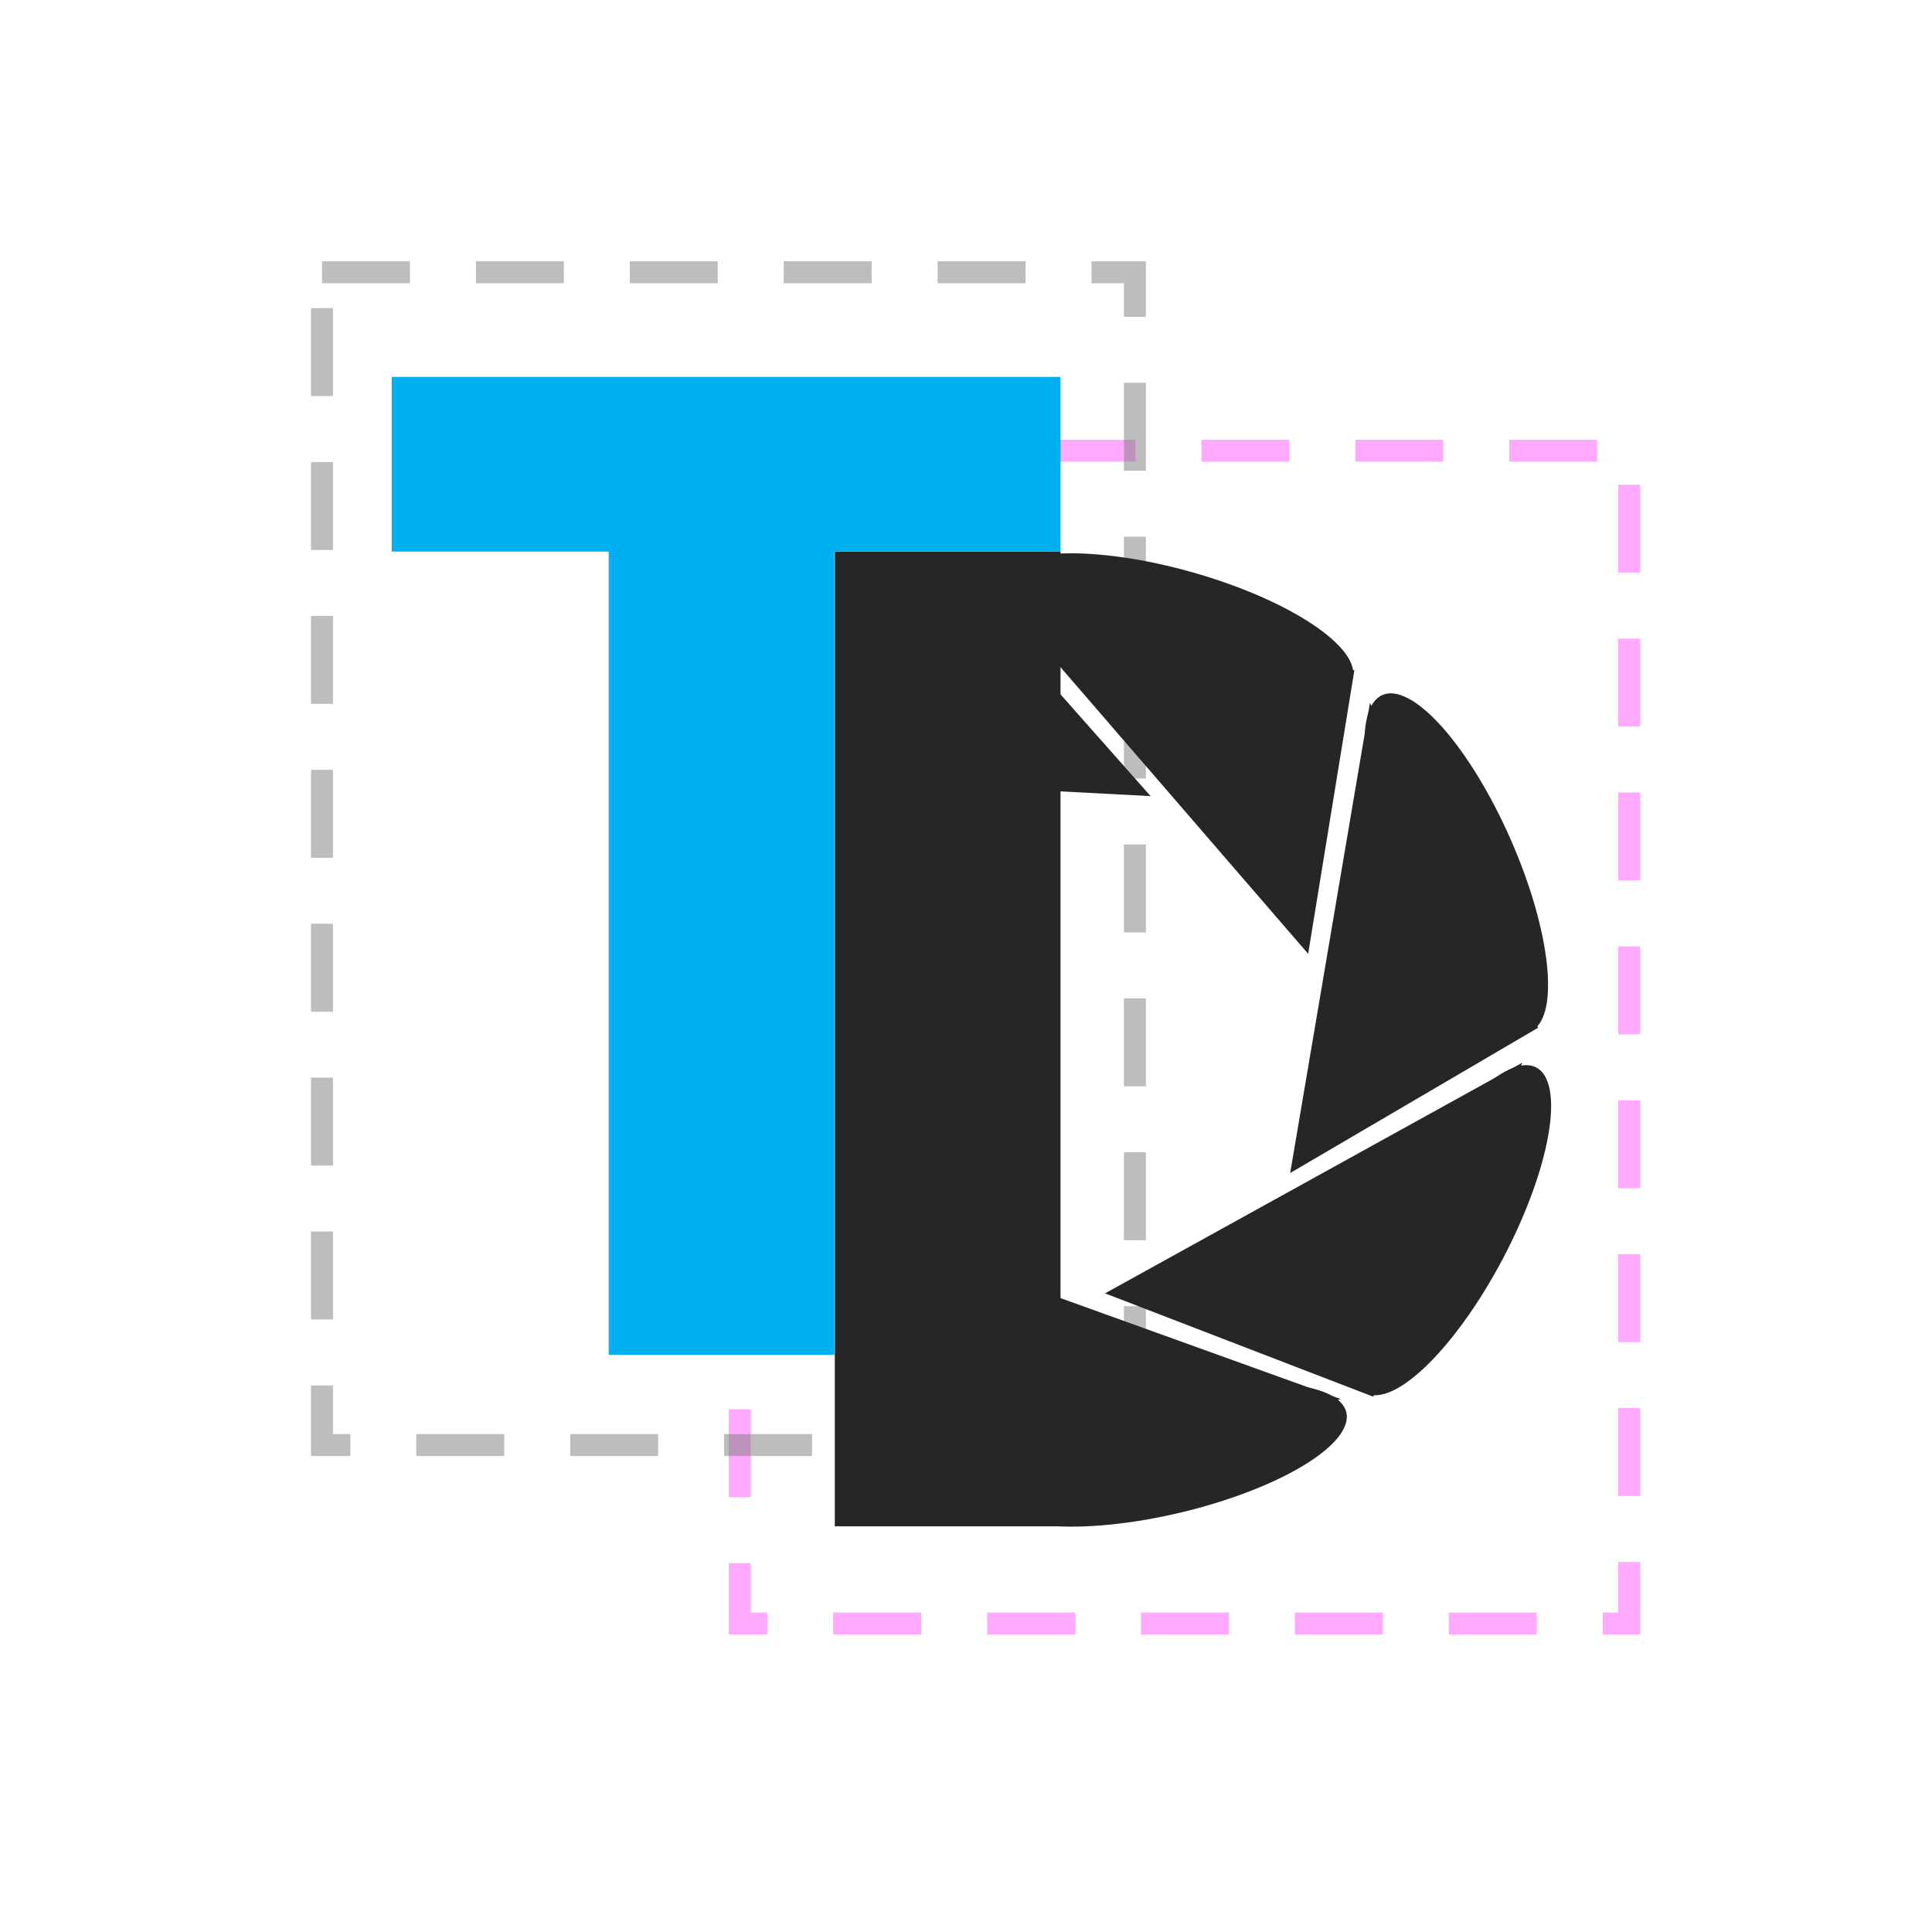
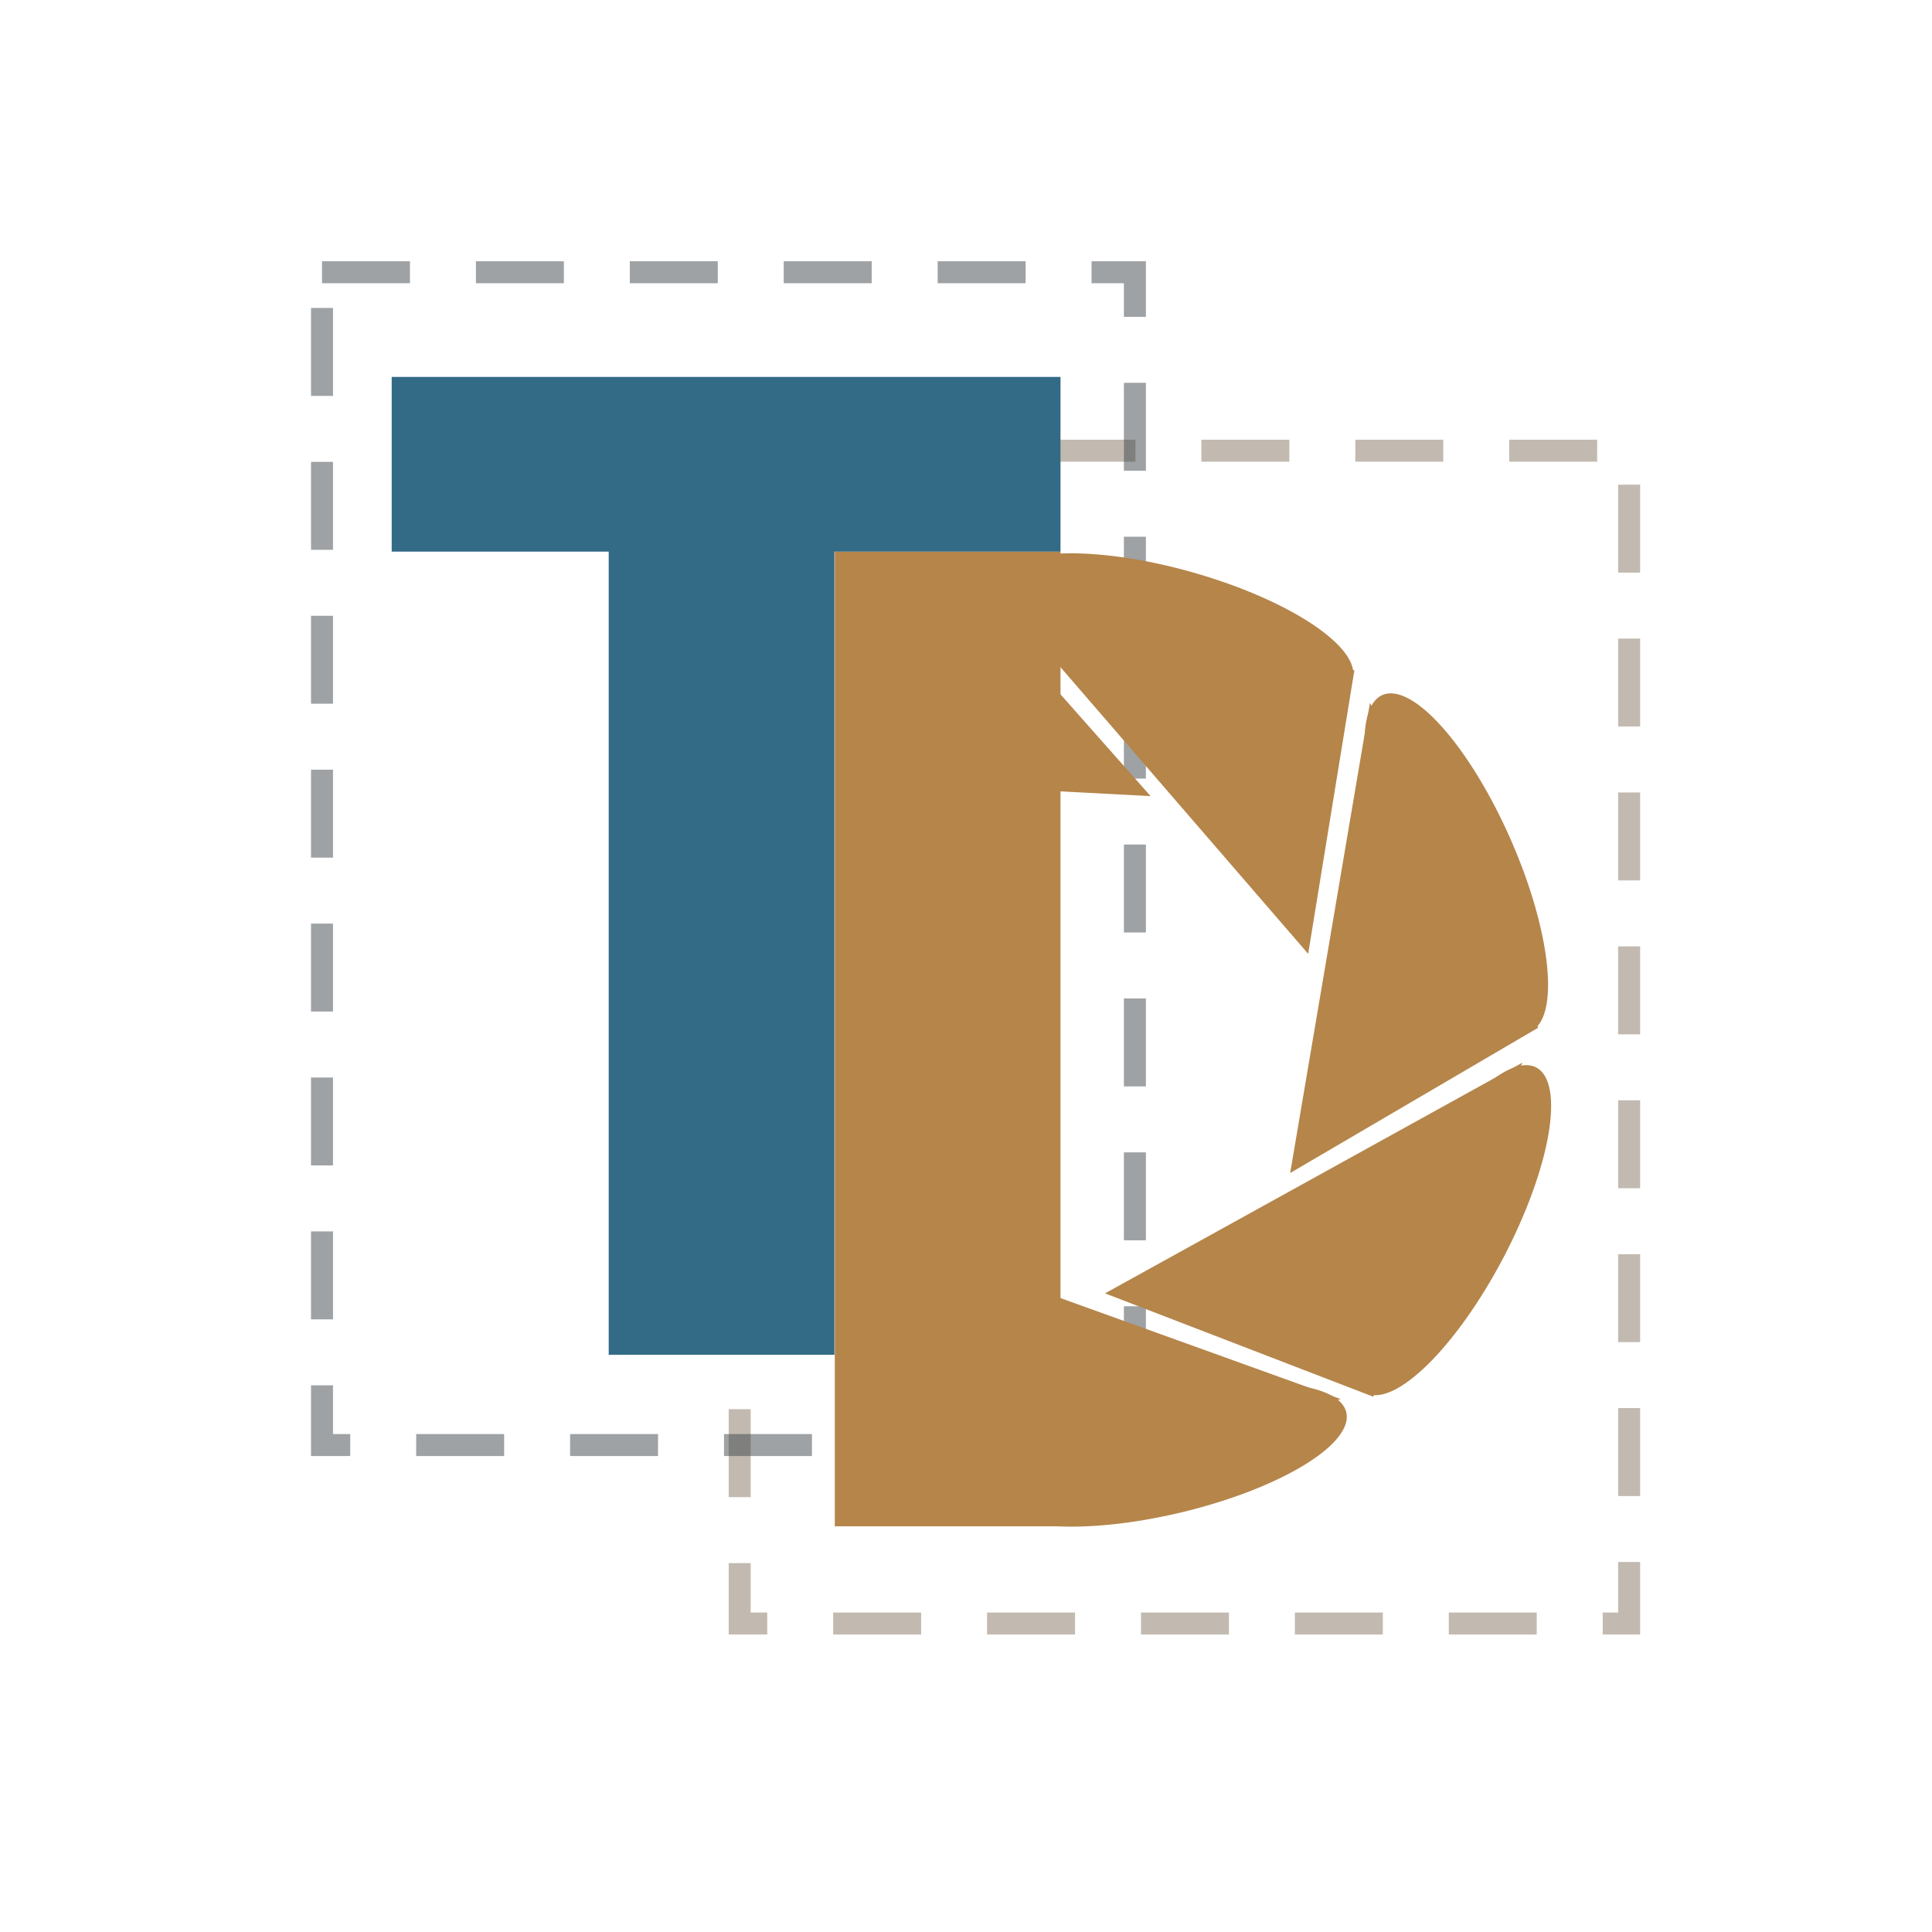
<svg xmlns="http://www.w3.org/2000/svg" version="1.1" viewBox="0 0 585.827 585.827" fill="none" stroke="none" stroke-linecap="square" stroke-miterlimit="10" id="svg43" width="585.827" height="585.827">
  <defs id="defs47" />
  <clipPath id="g28d4947b6be_0_84.0">
    <path d="M 0,0 H 1280 V 720 H 0 Z" clip-rule="nonzero" id="path2" />
  </clipPath>
-   <g id="g244" transform="translate(-347.0866,-63.51443)">
-     <path fill="#000000" fill-opacity="0" d="m 347.087,356.428 v 0 c 0,-161.772 131.142,-292.913 292.913,-292.913 v 0 c 77.685,0 152.189,30.86 207.121,85.792 54.932,54.932 85.792,129.436 85.792,207.121 v 0 c 0,161.772 -131.142,292.913 -292.913,292.913 v 0 c -161.772,0 -292.913,-131.142 -292.913,-292.913 z" fill-rule="evenodd" id="path7" />
-     <path fill="#000000" fill-opacity="0" d="M 571.377,200.177 H 841.078 V 555.799 H 571.377 Z" fill-rule="evenodd" id="path9" />
-     <path stroke="#ff40ff" stroke-width="6.667" stroke-miterlimit="800" stroke-linecap="butt" stroke-opacity="0.443" stroke-dasharray="26.667, 20" d="M 571.377,200.177 H 841.078 V 555.799 H 571.377 Z" fill-rule="evenodd" id="path11" />
-     <path fill="#000000" fill-opacity="0" d="M 444.727,146.064 H 691.215 V 501.686 H 444.727 Z" fill-rule="evenodd" id="path13" />
-     <path stroke="#7b7b7b" stroke-width="6.667" stroke-miterlimit="800" stroke-linecap="butt" stroke-opacity="0.498" stroke-dasharray="26.667, 20" d="M 444.727,146.064 H 691.215 V 501.686 H 444.727 Z" fill-rule="evenodd" id="path15" />
-     <path fill="#262626" d="m 617.208,438.589 136.387,49.145 -106.173,32.495 z" fill-rule="evenodd" id="path17" />
-     <path fill="#262626" d="m 696.73,487.266 v 0 c 30.023,-7.159 56.251,-5.156 58.583,4.473 v 0 c 1.12,4.624 -3.533,10.424 -12.936,16.125 -9.403,5.7 -22.785,10.834 -37.202,14.272 v 0 c -30.023,7.159 -56.251,5.156 -58.583,-4.473 v 0 c -1.12,-4.624 3.533,-10.424 12.936,-16.125 9.403,-5.7 22.785,-10.834 37.202,-14.272 z" fill-rule="evenodd" id="path19" />
-     <path fill="#262626" d="m 695.973,304.916 -88.352,-4.644 30.614,-60.579 z" fill-rule="evenodd" id="path21" />
-     <path fill="#262626" d="M 743.751,352.734 649.322,243.449 757.763,266.759 Z" fill-rule="evenodd" id="path23" />
-     <path fill="#262626" d="m 698.578,271.536 v 0 c -29.662,-8.364 -51.499,-22.878 -48.774,-32.419 v 0 c 1.308,-4.582 8.221,-7.38 19.219,-7.78 10.997,-0.4 25.178,1.632 39.422,5.648 v 0 c 29.662,8.364 51.499,22.878 48.774,32.419 v 0 c -1.308,4.582 -8.221,7.38 -19.219,7.78 -10.997,0.4 -25.178,-1.632 -39.422,-5.648 z" fill-rule="evenodd" id="path25" />
-     <path fill="#262626" d="m 738.297,419.201 24.19,-142.564 50.998,98.511 z" fill-rule="evenodd" id="path27" />
-     <path fill="#262626" d="m 772.197,332.526 v 0 c -12.38,-28.179 -15.039,-54.266 -5.938,-58.266 v 0 c 4.37,-1.921 10.923,1.613 18.218,9.823 7.294,8.21 14.732,20.425 20.677,33.957 v 0 c 12.38,28.179 15.039,54.266 5.938,58.266 v 0 c -4.37,1.921 -10.923,-1.613 -18.218,-9.823 -7.294,-8.21 -14.732,-20.425 -20.677,-33.957 z" fill-rule="evenodd" id="path29" />
-     <path fill="#262626" d="m 682.154,455.691 126.556,-69.959 -45.237,101.288 -81.319,-31.329 z" fill-rule="evenodd" id="path31" />
-     <path fill="#262626" d="m 771.061,428.166 v 0 c 14.316,-27.247 33.057,-45.589 41.858,-40.966 v 0 c 4.226,2.22 5.549,9.547 3.676,20.369 -1.873,10.822 -6.787,24.253 -13.662,37.337 v 0 c -14.316,27.247 -33.057,45.589 -41.858,40.966 v 0 c -4.226,-2.22 -5.549,-9.547 -3.676,-20.369 1.873,-10.822 6.787,-24.253 13.662,-37.337 z" fill-rule="evenodd" id="path33" />
-     <path fill="#262626" d="m 600.216,230.768 h 68.441 v 295.559 h -68.441 z" fill-rule="evenodd" id="path35" />
-     <path fill="#00b0f0" d="m 465.855,177.803 h 202.803 v 52.976 H 465.855 Z" fill-rule="evenodd" id="path37" />
-     <path fill="#00b0f0" d="m 531.659,178.768 h 68.441 V 474.327 H 531.659 Z" fill-rule="evenodd" id="path39" />
+   <g id="g1346">
+     <path fill="#000000" fill-opacity="0" d="m 1e-5,292.913 v 0 C 10e-6,131.142 131.142,0 292.913,0 v 0 c 77.685,0 152.189,30.86 207.121,85.792 54.932,54.932 85.792,129.436 85.792,207.121 v 0 c 0,161.772 -131.142,292.913 -292.913,292.913 v 0 C 131.142,585.827 0,454.685 0,292.913 Z" fill-rule="evenodd" id="path7" />
+     <path fill="#000000" fill-opacity="0" d="M 224.291,136.662 H 493.991 V 492.284 H 224.291 Z" fill-rule="evenodd" id="path9" />
+     <path stroke="#ff40ff" stroke-width="6.667" stroke-miterlimit="800" stroke-linecap="butt" stroke-opacity="0.443" stroke-dasharray="26.667, 20" d="M 224.291,136.662 H 493.991 V 492.284 H 224.291 Z" fill-rule="evenodd" id="path11" style="stroke:#75644d;stroke-opacity:0.443" />
+     <path fill="#000000" fill-opacity="0" d="M 97.64,82.549 H 344.128 V 438.172 H 97.64 Z" fill-rule="evenodd" id="path13" />
+     <path stroke="#7b7b7b" stroke-width="6.667" stroke-miterlimit="800" stroke-linecap="butt" stroke-opacity="0.498" stroke-dasharray="26.667, 20" d="M 97.64,82.549 H 344.128 V 438.172 H 97.64 Z" fill-rule="evenodd" id="path15" style="stroke:#3e464b;stroke-opacity:0.498;stroke-width:6.667;stroke-miterlimit:800;stroke-dasharray:26.668,20.001;stroke-dashoffset:0" />
+     <path fill="#262626" d="m 270.122,375.075 136.387,49.145 -106.173,32.495 z" fill-rule="evenodd" id="path17" style="fill:#b5854a;fill-opacity:1" />
+     <path fill="#262626" d="m 349.643,423.751 v 0 c 30.023,-7.159 56.251,-5.156 58.583,4.473 v 0 c 1.12,4.624 -3.533,10.424 -12.936,16.125 -9.403,5.7 -22.785,10.834 -37.202,14.272 v 0 c -30.023,7.159 -56.251,5.156 -58.583,-4.473 v 0 c -1.12,-4.624 3.533,-10.424 12.936,-16.125 9.403,-5.7 22.785,-10.834 37.202,-14.272 z" fill-rule="evenodd" id="path19" style="fill:#b5854a;fill-opacity:1" />
+     <path fill="#262626" d="m 348.886,241.401 -88.352,-4.644 30.614,-60.579 z" fill-rule="evenodd" id="path21" style="fill:#b5854a;fill-opacity:1" />
+     <path fill="#262626" d="M 396.665,289.22 302.235,179.935 410.676,203.244 Z" fill-rule="evenodd" id="path23" style="fill:#b5854a;fill-opacity:1" />
+     <path fill="#262626" d="m 351.491,208.022 v 0 c -29.662,-8.364 -51.499,-22.878 -48.774,-32.419 v 0 c 1.308,-4.582 8.221,-7.38 19.219,-7.78 10.997,-0.4 25.178,1.632 39.422,5.648 v 0 c 29.662,8.364 51.499,22.878 48.774,32.419 v 0 c -1.308,4.582 -8.221,7.38 -19.219,7.78 -10.997,0.4 -25.178,-1.632 -39.422,-5.648 z" fill-rule="evenodd" id="path25" style="fill:#b5854a;fill-opacity:1" />
+     <path fill="#262626" d="m 391.211,355.687 24.19,-142.564 50.998,98.511 z" fill-rule="evenodd" id="path27" style="fill:#b5854a;fill-opacity:1" />
+     <path fill="#262626" d="m 425.11,269.012 v 0 c -12.38,-28.179 -15.039,-54.266 -5.938,-58.266 v 0 c 4.37,-1.921 10.923,1.613 18.218,9.823 7.294,8.21 14.732,20.425 20.677,33.957 v 0 c 12.38,28.179 15.039,54.266 5.938,58.266 v 0 c -4.37,1.921 -10.923,-1.613 -18.218,-9.823 -7.294,-8.21 -14.732,-20.425 -20.677,-33.957 z" fill-rule="evenodd" id="path29" style="fill:#b5854a;fill-opacity:1" />
+     <path fill="#262626" d="m 335.067,392.177 126.556,-69.959 -45.237,101.288 -81.319,-31.329 z" fill-rule="evenodd" id="path31" style="fill:#b5854a;fill-opacity:1" />
+     <path fill="#262626" d="m 423.974,364.651 v 0 c 14.316,-27.247 33.057,-45.589 41.858,-40.966 v 0 c 4.226,2.22 5.549,9.547 3.676,20.369 -1.873,10.822 -6.787,24.253 -13.662,37.337 v 0 c -14.316,27.247 -33.057,45.589 -41.858,40.966 v 0 c -4.226,-2.22 -5.549,-9.547 -3.676,-20.369 1.873,-10.822 6.787,-24.253 13.662,-37.337 z" fill-rule="evenodd" id="path33" style="fill:#b5854a;fill-opacity:1" />
+     <path fill="#262626" d="m 253.13,167.253 h 68.441 v 295.559 h -68.441 z" fill-rule="evenodd" id="path35" style="fill:#b5854a;fill-opacity:1" />
+     <path fill="#00b0f0" d="m 118.768,114.288 h 202.803 v 52.976 H 118.768 Z" fill-rule="evenodd" id="path37" style="fill:#336b87;fill-opacity:1" />
+     <path fill="#00b0f0" d="m 184.572,115.253 h 68.441 v 295.559 h -68.441 z" fill-rule="evenodd" id="path39" style="fill:#336b87;fill-opacity:1" />
  </g>
</svg>
